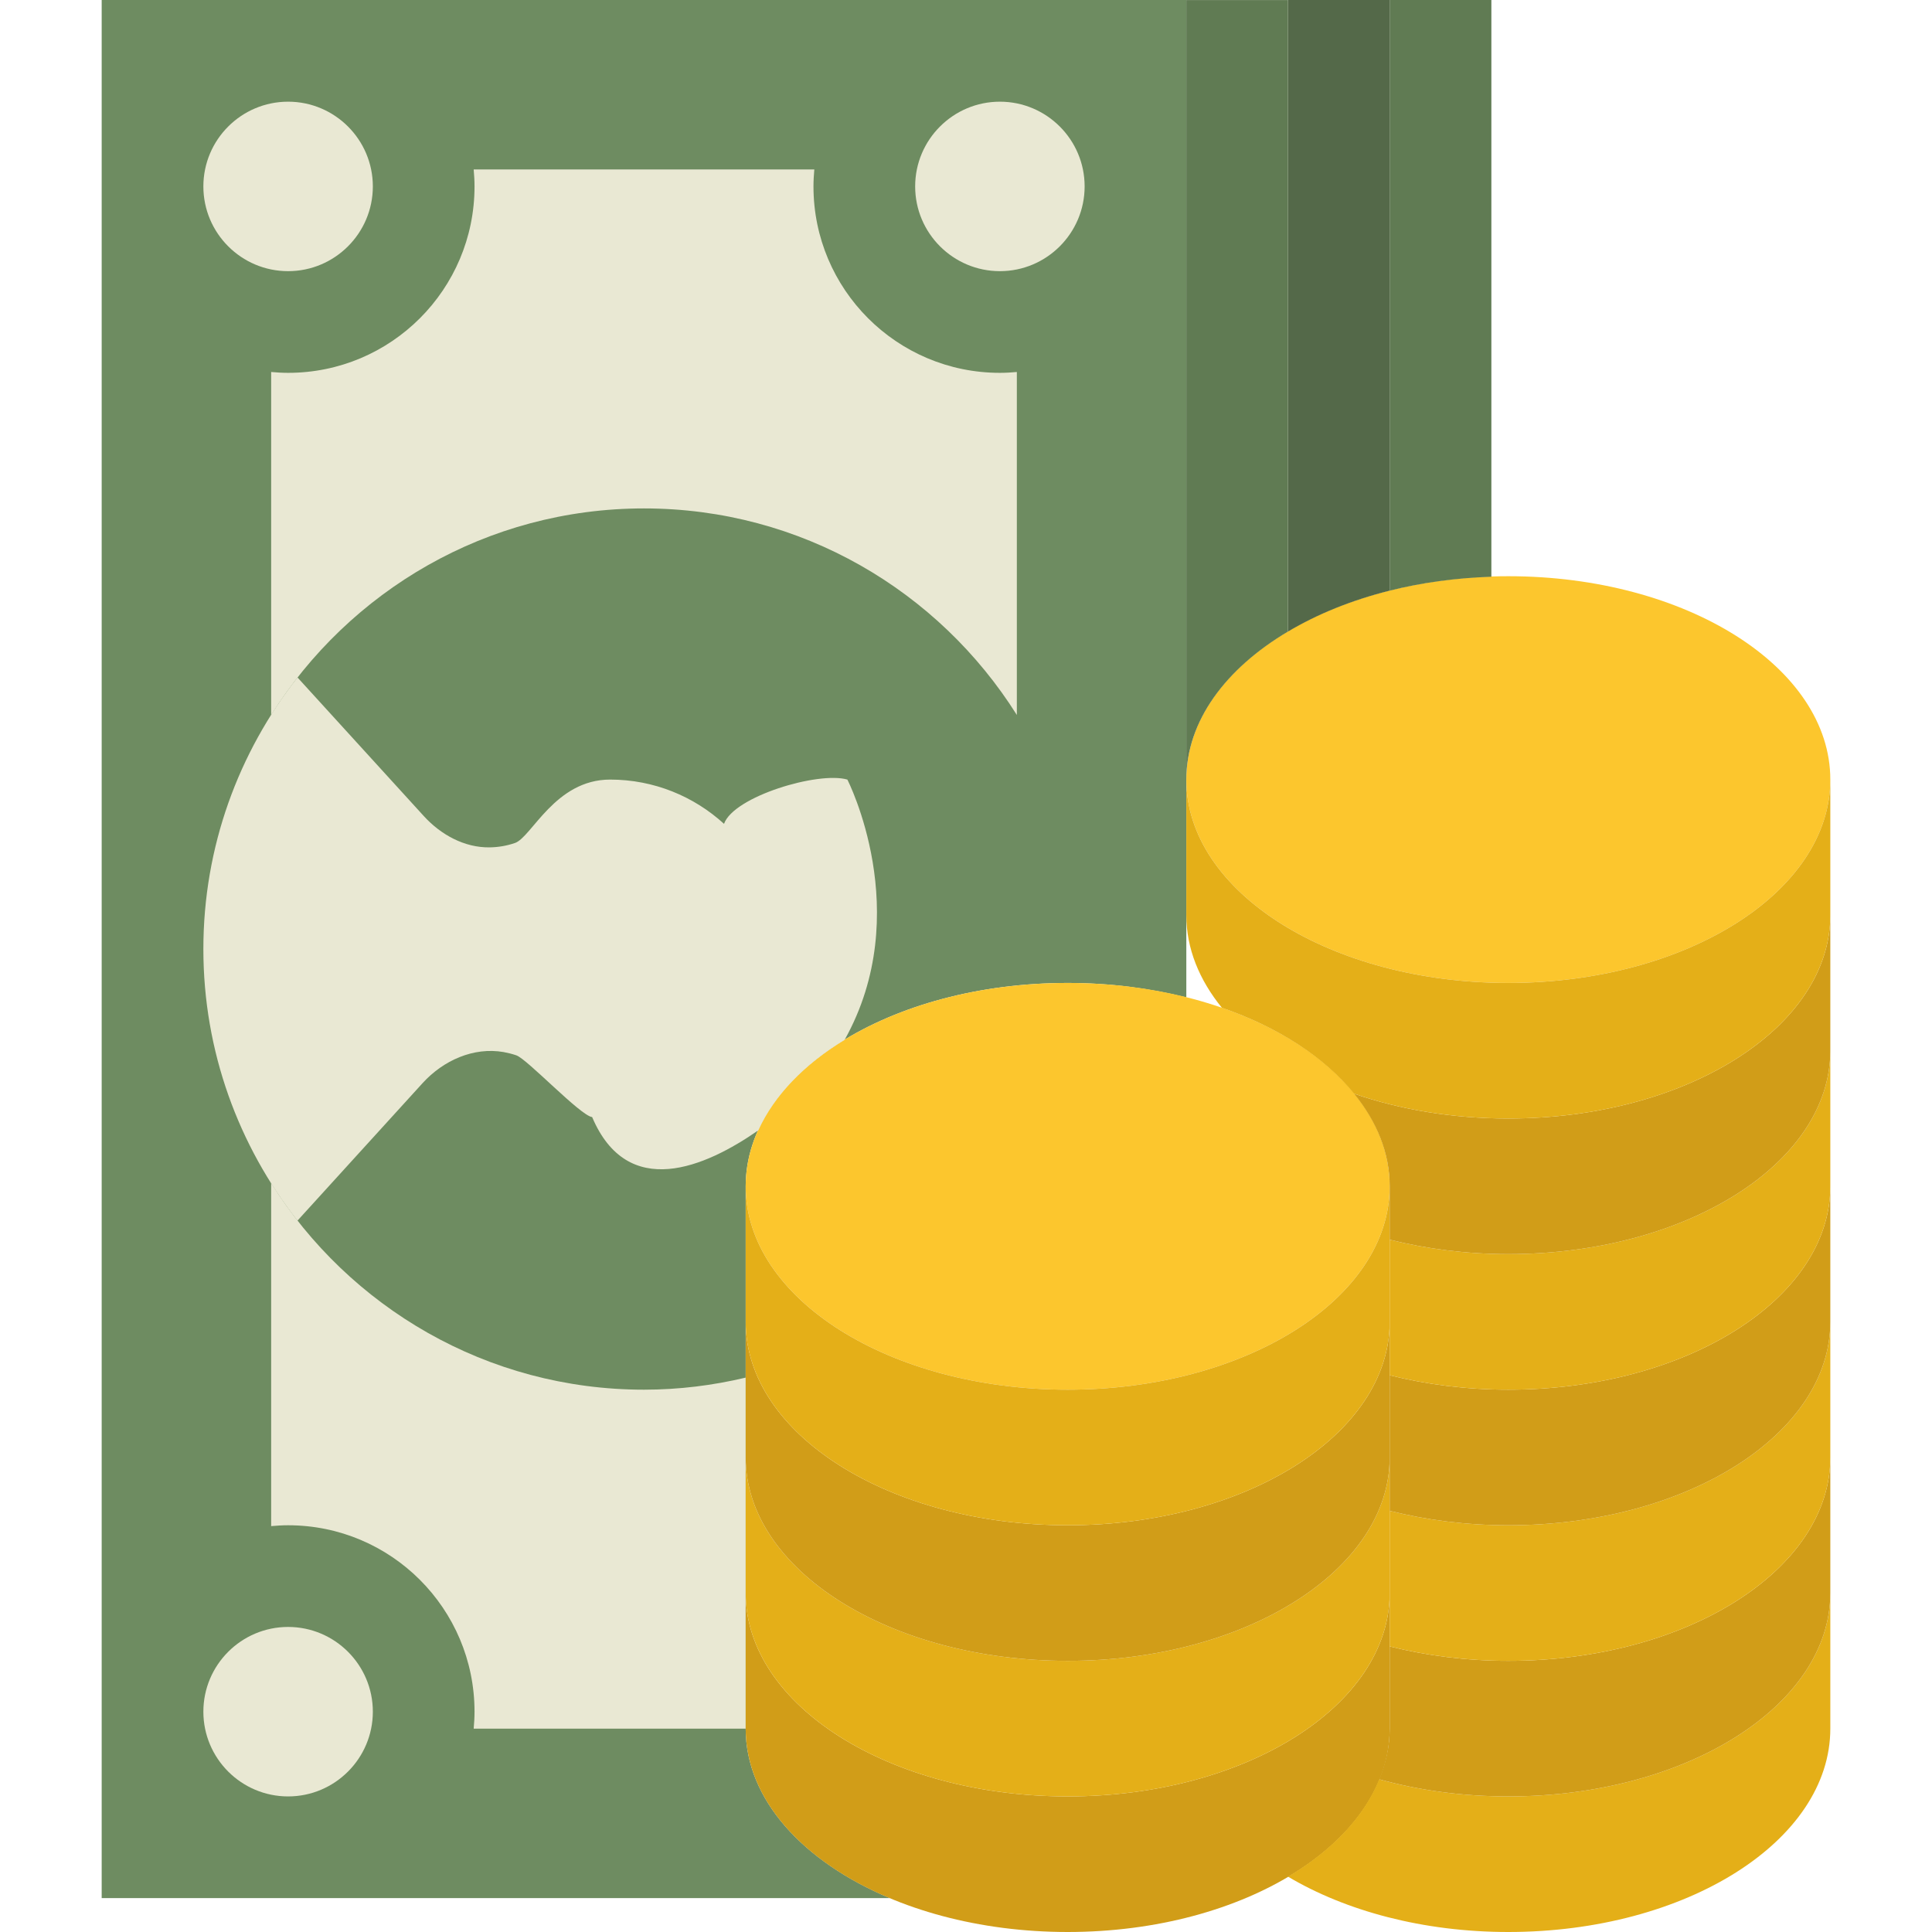
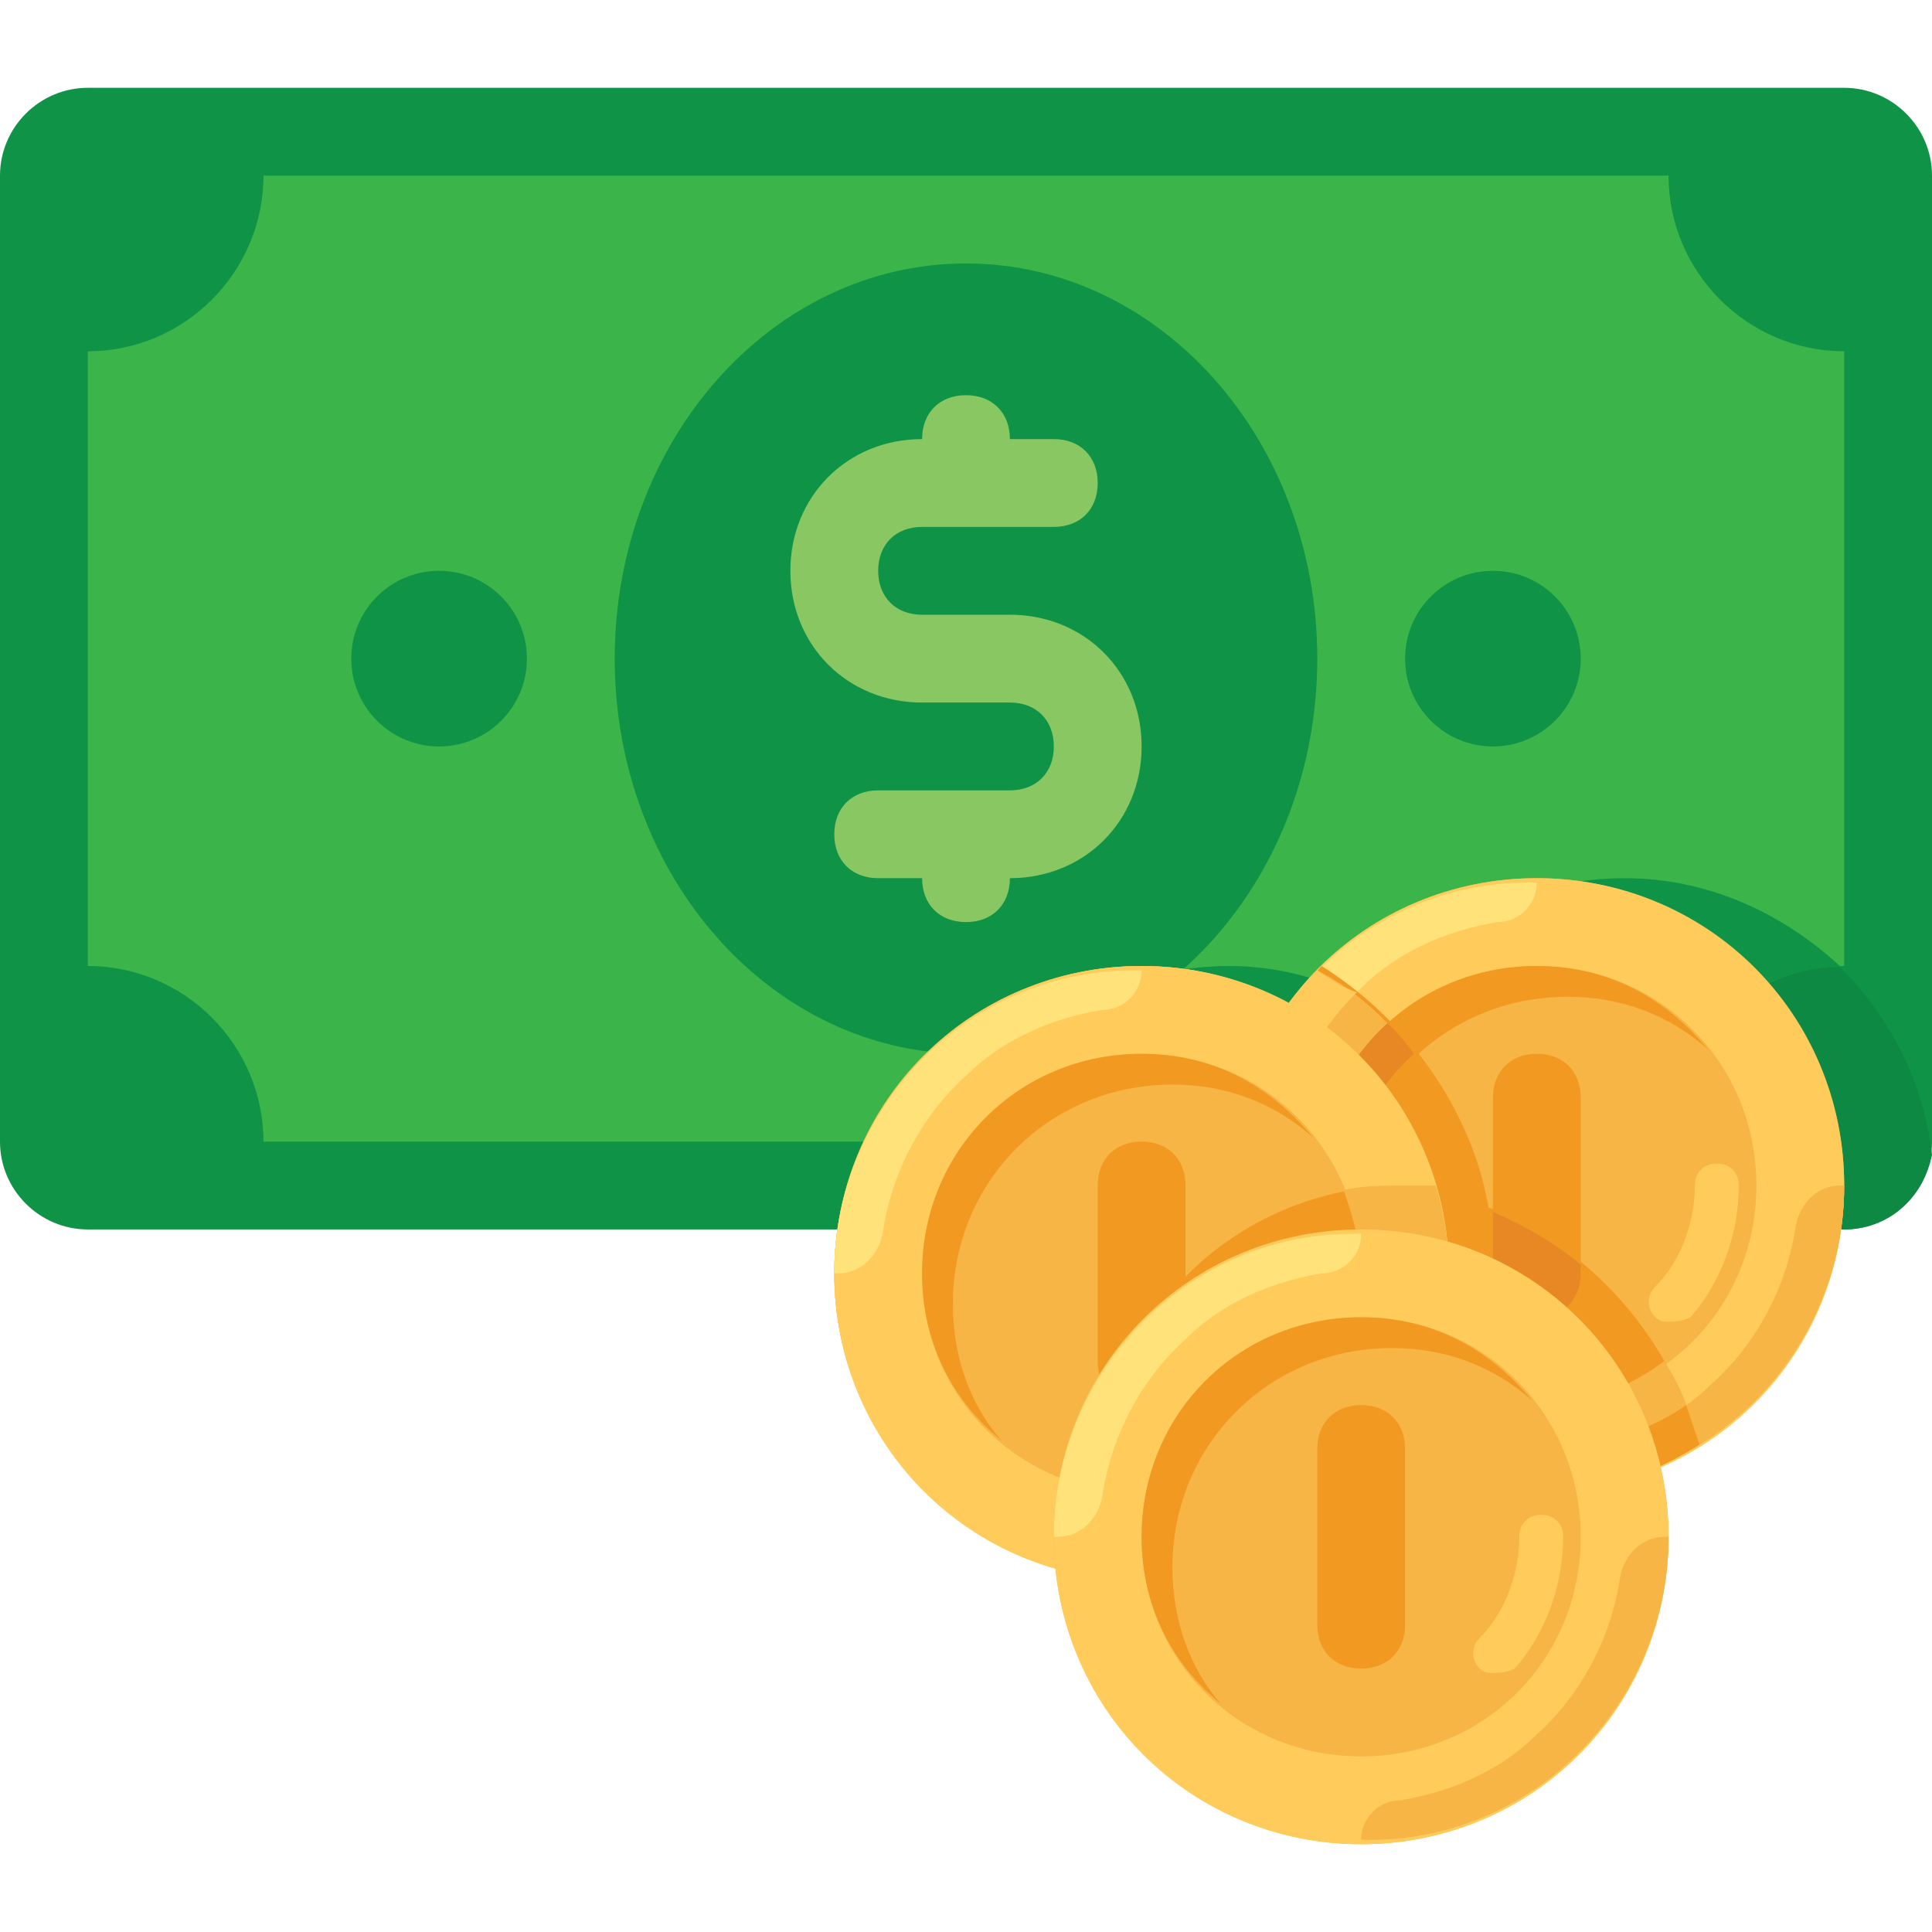
- <svg xmlns="http://www.w3.org/2000/svg" version="1.1" id="Capa_1" x="0px" y="0px" viewBox="0 0 57 57" style="enable-background:new 0 0 57 57;" xml:space="preserve">
-   <g id="XMLID_78_">
-     <path id="XMLID_127_" style="fill:#6E8C61;" d="M22,51v-4v-4v-4v-4c0-3.314,4.253-6,9.5-6c1.237,0,2.416,0.154,3.5,0.426V0H3v56   h23.253C23.691,54.925,22,53.088,22,51" />
-     <path id="XMLID_126_" style="fill:#E9E8D3;" d="M8,21.094C10.301,17.438,14.361,15,19,15c4.639,0,8.699,2.437,11,6.094V10.975   C29.835,10.99,29.669,11,29.5,11C26.462,11,24,8.537,24,5.5c0-0.169,0.01-0.335,0.025-0.5H13.975C13.99,5.165,14,5.331,14,5.5   c0,3.037-2.462,5.5-5.5,5.5c-0.169,0-0.335-0.01-0.5-0.025V21.094z" />
-     <path id="XMLID_125_" style="fill:#E9E8D3;" d="M22,43v-2.356C21.037,40.873,20.034,41,19,41c-4.639,0-8.699-2.437-11-6.094v10.119   C8.165,45.01,8.331,45,8.5,45c3.038,0,5.5,2.462,5.5,5.5c0,0.169-0.01,0.335-0.025,0.5H22v-4V43z" />
-     <path id="XMLID_124_" style="fill:#E9E8D3;" d="M27,5.5C27,4.121,28.121,3,29.5,3C30.879,3,32,4.121,32,5.5S30.879,8,29.5,8   C28.121,8,27,6.879,27,5.5" />
-     <path id="XMLID_123_" style="fill:#E9E8D3;" d="M6,5.5C6,4.121,7.121,3,8.5,3C9.879,3,11,4.121,11,5.5S9.879,8,8.5,8   C7.121,8,6,6.879,6,5.5" />
-     <path id="XMLID_122_" style="fill:#E9E8D3;" d="M6,50.5C6,49.121,7.121,48,8.5,48c1.379,0,2.5,1.121,2.5,2.5S9.879,53,8.5,53   C7.121,53,6,51.879,6,50.5" />
-     <path id="XMLID_121_" style="fill:#FCC62D;" d="M41,35c0,3.314-4.253,6-9.5,6c-5.247,0-9.5-2.686-9.5-6s4.253-6,9.5-6   C36.747,29,41,31.686,41,35" />
-     <path id="XMLID_120_" style="fill:#D19D18;" d="M31.5,53c-5.247,0-9.5-2.686-9.5-6v4c0,3.314,4.253,6,9.5,6   c5.247,0,9.5-2.686,9.5-6v-4C41,50.314,36.747,53,31.5,53" />
-     <path id="XMLID_119_" style="fill:#E4AF18;" d="M31.5,49c-5.247,0-9.5-2.686-9.5-6v4c0,3.314,4.253,6,9.5,6   c5.247,0,9.5-2.686,9.5-6v-4C41,46.314,36.747,49,31.5,49" />
-     <path id="XMLID_118_" style="fill:#D19D18;" d="M31.5,45c-5.247,0-9.5-2.686-9.5-6v4c0,3.314,4.253,6,9.5,6   c5.247,0,9.5-2.686,9.5-6v-4C41,42.314,36.747,45,31.5,45" />
-     <path id="XMLID_117_" style="fill:#E4AF18;" d="M31.5,41c-5.247,0-9.5-2.686-9.5-6v4c0,3.314,4.253,6,9.5,6   c5.247,0,9.5-2.686,9.5-6v-4C41,38.314,36.747,41,31.5,41" />
-     <path id="XMLID_116_" style="fill:#FCC62D;" d="M54,23c0,3.314-4.253,6-9.5,6S35,26.314,35,23s4.253-6,9.5-6S54,19.686,54,23" />
-     <path id="XMLID_115_" style="fill:#E9E8D3;" d="M24.919,30.679C27.018,26.929,25,23,25,23c-0.853-0.249-3.352,0.496-3.639,1.306   C20.474,23.497,19.296,23,18,23c-1.625,0-2.313,1.7-2.807,1.871C14.951,24.954,14.7,24.996,14.449,25   c-0.746,0.012-1.444-0.373-1.946-0.924l-3.726-4.089C7.043,22.196,6,24.974,6,28c0,3.026,1.043,5.804,2.776,8.013l3.693-4.059   c0.607-0.666,1.501-1.07,2.388-0.915c0.126,0.023,0.251,0.054,0.375,0.096c0.321,0.108,1.893,1.783,2.238,1.822   c1.048,2.471,3.334,1.482,4.903,0.391C22.841,32.317,23.728,31.402,24.919,30.679" />
-     <path id="XMLID_114_" style="fill:#E4AF18;" d="M44.5,53c-1.356,0-2.642-0.182-3.809-0.505c-0.455,1.117-1.401,2.106-2.691,2.872   C39.7,56.377,41.982,57,44.5,57c5.247,0,9.5-2.686,9.5-6v-4C54,50.314,49.747,53,44.5,53" />
-     <path id="XMLID_113_" style="fill:#D19D18;" d="M44.5,49c-1.237,0-2.416-0.154-3.5-0.426V51c0,0.517-0.115,1.016-0.309,1.495   C41.858,52.818,43.144,53,44.5,53c5.247,0,9.5-2.686,9.5-6v-4C54,46.314,49.747,49,44.5,49" />
-     <path id="XMLID_112_" style="fill:#E4AF18;" d="M44.5,45c-1.237,0-2.416-0.154-3.5-0.426V47v1.574C42.084,48.846,43.263,49,44.5,49   c5.247,0,9.5-2.686,9.5-6v-4C54,42.314,49.747,45,44.5,45" />
-     <path id="XMLID_111_" style="fill:#D19D18;" d="M44.5,41c-1.237,0-2.416-0.154-3.5-0.426V43v1.574C42.084,44.846,43.263,45,44.5,45   c5.247,0,9.5-2.686,9.5-6v-4C54,38.314,49.747,41,44.5,41" />
-     <path id="XMLID_110_" style="fill:#E4AF18;" d="M44.5,37c-1.237,0-2.416-0.154-3.5-0.426V39v1.574C42.084,40.846,43.263,41,44.5,41   c5.247,0,9.5-2.686,9.5-6v-4C54,34.314,49.747,37,44.5,37" />
-     <path id="XMLID_109_" style="fill:#D19D18;" d="M44.5,33c-1.648,0-3.198-0.266-4.549-0.732C40.617,33.088,41,34.015,41,35v1.574   C42.084,36.846,43.263,37,44.5,37c5.247,0,9.5-2.686,9.5-6v-4C54,30.314,49.747,33,44.5,33" />
-     <path id="XMLID_108_" style="fill:#E4AF18;" d="M44.5,29c-5.247,0-9.5-2.686-9.5-6v4c0,0.985,0.383,1.912,1.049,2.732   c1.671,0.577,3.031,1.464,3.902,2.536C41.302,32.734,42.852,33,44.5,33c5.247,0,9.5-2.686,9.5-6v-4C54,26.314,49.747,29,44.5,29" />
-     <path id="XMLID_107_" style="fill:#607B53;" d="M44,17.016V0h-3v17.426C41.936,17.191,42.945,17.051,44,17.016" />
-     <path id="XMLID_106_" style="fill:#546949;" d="M41,17.426V0h-3v18.633C38.864,18.119,39.878,17.707,41,17.426" />
-     <path id="XMLID_77_" style="fill:#607B53;" d="M38,18.632V0.001h-3v23C35,21.276,36.157,19.727,38,18.632" />
+ <svg xmlns="http://www.w3.org/2000/svg" version="1.1" id="Capa_1" x="0px" y="0px" viewBox="0 0 512 512" style="enable-background:new 0 0 512 512;" xml:space="preserve">
+   <path style="fill:#0E9347;" d="M488.727,325.818H23.273C10.473,325.818,0,315.345,0,302.545v-256  c0-12.8,10.473-23.273,23.273-23.273h465.455c12.8,0,23.273,10.473,23.273,23.273v256C512,315.345,501.527,325.818,488.727,325.818z  " />
+   <path style="fill:#0D8944;" d="M430.545,232.727c-26.764,0-51.2,12.8-65.164,33.745C353.745,260.655,340.945,256,325.818,256  c-40.727,0-74.473,30.255-80.291,69.818h243.2c11.636,0,20.945-8.145,23.273-19.782  C507.345,265.309,472.436,232.727,430.545,232.727z" />
+   <path style="fill:#3BB54A;" d="M442.182,302.545H69.818c0-25.6-20.945-46.545-46.545-46.545V93.091  c25.6,0,46.545-20.945,46.545-46.545h372.364c0,25.6,20.945,46.545,46.545,46.545V256C463.127,256,442.182,276.945,442.182,302.545z  " />
+   <g>
+     <path style="fill:#0E9347;" d="M430.545,232.727c-26.764,0-51.2,12.8-65.164,33.745C353.745,260.655,340.945,256,325.818,256   c-32.582,0-60.509,18.618-73.309,46.545h189.673c0-25.6,19.782-45.382,45.382-46.545   C472.436,242.036,452.655,232.727,430.545,232.727z" />
+     <ellipse style="fill:#0E9347;" cx="256" cy="174.545" rx="93.091" ry="104.727" />
+     <circle style="fill:#0E9347;" cx="116.364" cy="174.545" r="23.273" />
+     <circle style="fill:#0E9347;" cx="395.636" cy="174.545" r="23.273" />
  </g>
+   <path style="fill:#89C763;" d="M267.636,162.909h-23.273c-6.982,0-11.636-4.655-11.636-11.636c0-6.982,4.655-11.636,11.636-11.636  h34.909c6.982,0,11.636-4.655,11.636-11.636c0-6.982-4.655-11.636-11.636-11.636h-11.636c0-6.982-4.655-11.636-11.636-11.636  c-6.982,0-11.636,4.655-11.636,11.636c-19.782,0-34.909,15.127-34.909,34.909s15.127,34.909,34.909,34.909h23.273  c6.982,0,11.636,4.655,11.636,11.636c0,6.982-4.655,11.636-11.636,11.636h-34.909c-6.982,0-11.636,4.655-11.636,11.636  c0,6.982,4.655,11.636,11.636,11.636h11.636c0,6.982,4.655,11.636,11.636,11.636c6.982,0,11.636-4.655,11.636-11.636  c19.782,0,34.909-15.127,34.909-34.909S287.418,162.909,267.636,162.909z" />
+   <circle style="fill:#FFCA5D;" cx="302.545" cy="337.455" r="81.455" />
+   <circle style="fill:#F6B545;" cx="407.273" cy="314.182" r="81.455" />
+   <path style="fill:#FFCB5B;" d="M407.273,232.727c-45.382,0-81.455,36.073-81.455,81.455s36.073,81.455,81.455,81.455  s81.455-36.073,81.455-81.455S452.655,232.727,407.273,232.727z M407.273,372.364c-32.582,0-58.182-25.6-58.182-58.182  S374.691,256,407.273,256s58.182,25.6,58.182,58.182S439.855,372.364,407.273,372.364z" />
+   <path style="fill:#F6B545;" d="M407.273,394.473L407.273,394.473c45.382,1.164,81.455-36.073,81.455-80.291h-1.164  c-5.818,0-10.473,4.655-11.636,10.473c-2.327,16.291-10.473,31.418-22.109,41.891c-9.309,9.309-22.109,15.127-36.073,17.454  C411.927,384,407.273,388.655,407.273,394.473z" />
+   <path style="fill:#FFE27A;" d="M407.273,233.891L407.273,233.891c-45.382-1.164-81.455,36.073-81.455,80.291h1.164  c5.818,0,10.473-4.655,11.636-10.473c2.327-16.291,10.473-31.418,22.109-41.891c9.309-9.309,22.109-15.127,36.073-17.455  C402.618,244.364,407.273,239.709,407.273,233.891z" />
+   <path style="fill:#F19920;" d="M357.236,322.327c0-32.582,25.6-58.182,58.182-58.182c13.964,0,26.764,4.655,37.236,13.964  C441.018,264.145,425.891,256,407.273,256c-32.582,0-58.182,25.6-58.182,58.182c0,18.618,8.145,33.745,20.945,44.218  C361.891,349.091,357.236,336.291,357.236,322.327z" />
+   <path style="fill:#FFCB5B;" d="M442.182,350.255c-1.164,0-2.327,0-3.491-1.164c-2.327-2.327-2.327-5.818,0-8.145  c6.982-6.982,10.473-17.455,10.473-26.764c0-3.491,2.327-5.818,5.818-5.818c3.491,0,5.818,2.327,5.818,5.818  c0,12.8-4.655,25.6-12.8,34.909C445.673,350.255,443.345,350.255,442.182,350.255z" />
+   <g>
+     <path style="fill:#F19920;" d="M407.273,349.091c-6.982,0-11.636-4.655-11.636-11.636v-46.545c0-6.982,4.655-11.636,11.636-11.636   s11.636,4.655,11.636,11.636v46.545C418.909,344.436,414.255,349.091,407.273,349.091z" />
+     <path style="fill:#F19920;" d="M450.327,382.836c-8.145-29.091-29.091-52.364-55.855-62.836c-4.655-26.764-22.109-50.036-44.218-64   c-13.964,15.127-23.273,34.909-23.273,57.018c0,45.382,36.073,81.455,81.455,81.455   C423.564,395.636,437.527,390.982,450.327,382.836z" />
+   </g>
+   <g>
+     <path style="fill:#E78825;" d="M370.036,358.4c-8.145-10.473-13.964-23.273-13.964-37.236c0-16.291,6.982-31.418,18.618-41.891   c-2.327-3.491-4.655-5.818-6.982-8.145c-11.636,10.473-18.618,25.6-18.618,43.055C349.091,332.8,357.236,347.927,370.036,358.4z" />
+     <path style="fill:#E78825;" d="M395.636,321.164v16.291c0,6.982,4.655,11.636,11.636,11.636s11.636-4.655,11.636-11.636v-2.327   C411.927,329.309,403.782,324.655,395.636,321.164z" />
+   </g>
+   <path style="fill:#F6B545;" d="M450.327,382.836c-2.327-8.145-4.655-15.127-9.309-22.109c-9.309,6.982-20.945,11.636-33.745,11.636  c-32.582,0-58.182-25.6-58.182-58.182c0-17.455,6.982-32.582,18.618-43.055c-5.818-5.818-11.636-10.473-18.618-13.964  c-13.964,15.127-23.273,34.909-23.273,57.018c0,45.382,36.073,81.455,81.455,81.455  C423.564,395.636,437.527,390.982,450.327,382.836z" />
+   <path style="fill:#F19920;" d="M446.836,372.364c-8.145,5.818-18.618,9.309-29.091,11.636c-5.818,1.164-10.473,5.818-10.473,11.636  l0,0c16.291,0,30.255-4.655,43.055-12.8C449.164,379.345,448,375.855,446.836,372.364z" />
+   <path style="fill:#FFCB5B;" d="M349.091,257.164c-13.964,15.127-23.273,34.909-23.273,57.018h1.164  c5.818,0,10.473-4.655,11.636-10.473c2.327-16.291,10.473-30.255,20.945-40.727C356.073,261.818,352.582,259.491,349.091,257.164z" />
+   <circle style="fill:#F6B545;" cx="302.545" cy="337.455" r="81.455" />
+   <path style="fill:#F19920;" d="M290.909,395.636c0,8.145,1.164,15.127,3.491,23.273c2.327,0,5.818,0,8.145,0  c45.382,0,81.455-36.073,81.455-81.455c0-8.145-1.164-15.127-3.491-23.273c-2.327,0-5.818,0-8.145,0  C326.982,314.182,290.909,350.255,290.909,395.636z" />
+   <path style="fill:#FFCB5B;" d="M302.545,256c-45.382,0-81.455,36.073-81.455,81.455s36.073,81.455,81.455,81.455  S384,382.836,384,337.455S347.927,256,302.545,256z M302.545,395.636c-32.582,0-58.182-25.6-58.182-58.182  s25.6-58.182,58.182-58.182s58.182,25.6,58.182,58.182S335.127,395.636,302.545,395.636z" />
+   <path style="fill:#F6B545;" d="M302.545,417.745L302.545,417.745C347.927,418.909,384,381.673,384,337.455h-1.164  c-5.818,0-10.473,4.655-11.636,10.473c-2.327,16.291-10.473,31.418-22.109,41.891c-9.309,9.309-22.109,15.127-36.073,17.455  C307.2,407.273,302.545,411.927,302.545,417.745z" />
+   <path style="fill:#FFE27A;" d="M302.545,257.164L302.545,257.164c-45.382-1.164-81.455,36.073-81.455,80.291h1.164  c5.818,0,10.473-4.655,11.636-10.473c2.327-16.291,10.473-31.418,22.109-41.891c9.309-9.309,22.109-15.127,36.073-17.455  C297.891,267.636,302.545,262.982,302.545,257.164z" />
+   <path style="fill:#F19920;" d="M252.509,345.6c0-32.582,25.6-58.182,58.182-58.182c13.964,0,26.764,4.655,37.236,13.964  c-11.636-13.964-26.764-22.109-45.382-22.109c-32.582,0-58.182,25.6-58.182,58.182c0,18.618,8.145,33.745,20.945,44.218  C257.164,372.364,252.509,359.564,252.509,345.6z" />
+   <path style="fill:#FFCB5B;" d="M337.455,373.527c-1.164,0-2.327,0-3.491-1.164c-2.327-2.327-2.327-5.818,0-8.145  c6.982-6.982,10.473-17.455,10.473-26.764c0-3.491,2.327-5.818,5.818-5.818c3.491,0,5.818,2.327,5.818,5.818  c0,12.8-4.655,25.6-12.8,34.909C340.945,373.527,338.618,373.527,337.455,373.527z" />
+   <path style="fill:#F19920;" d="M302.545,372.364c-6.982,0-11.636-4.655-11.636-11.636v-46.545c0-6.982,4.655-11.636,11.636-11.636  c6.982,0,11.636,4.655,11.636,11.636v46.545C314.182,367.709,309.527,372.364,302.545,372.364z" />
+   <g>
+     <path style="fill:#F6B545;" d="M356.073,315.345c2.327,6.982,4.655,13.964,4.655,22.109c0,32.582-25.6,58.182-58.182,58.182   c-3.491,0-8.145,0-11.636-1.164v1.164c0,8.145,1.164,15.127,3.491,23.273c2.327,0,5.818,0,8.145,0   c45.382,0,81.455-36.073,81.455-81.455c0-8.145-1.164-15.127-3.491-23.273c-2.327,0-5.818,0-8.145,0   C366.545,314.182,361.891,314.182,356.073,315.345z" />
+     <circle style="fill:#F6B545;" cx="360.727" cy="407.273" r="81.455" />
+   </g>
+   <path style="fill:#FFCB5B;" d="M360.727,325.818c-45.382,0-81.455,36.073-81.455,81.455s36.073,81.455,81.455,81.455  s81.455-36.073,81.455-81.455S406.109,325.818,360.727,325.818z M360.727,465.455c-32.582,0-58.182-25.6-58.182-58.182  s25.6-58.182,58.182-58.182s58.182,25.6,58.182,58.182S393.309,465.455,360.727,465.455z" />
+   <path style="fill:#F6B545;" d="M360.727,487.564L360.727,487.564c45.382,1.164,81.455-36.073,81.455-80.291h-1.164  c-5.818,0-10.473,4.655-11.636,10.473c-2.327,16.291-10.473,31.418-22.109,41.891c-9.309,9.309-22.109,15.127-36.073,17.455  C365.382,477.091,360.727,481.745,360.727,487.564z" />
+   <path style="fill:#FFE27A;" d="M360.727,326.982L360.727,326.982c-45.382-1.164-81.455,36.073-81.455,80.291h1.164  c5.818,0,10.473-4.655,11.636-10.473c2.327-16.291,10.473-31.418,22.109-41.891c9.309-9.309,22.109-15.127,36.073-17.455  C356.073,337.455,360.727,332.8,360.727,326.982z" />
+   <path style="fill:#F19920;" d="M310.691,415.418c0-32.582,25.6-58.182,58.182-58.182c13.964,0,26.764,4.655,37.236,13.964  c-11.636-13.964-26.764-22.109-45.382-22.109c-32.582,0-58.182,25.6-58.182,58.182c0,18.618,8.145,33.745,20.945,44.218  C315.345,442.182,310.691,429.382,310.691,415.418z" />
+   <path style="fill:#FFCB5B;" d="M395.636,443.345c-1.164,0-2.327,0-3.491-1.164c-2.327-2.327-2.327-5.818,0-8.145  c6.982-6.982,10.473-17.455,10.473-26.764c0-3.491,2.327-5.818,5.818-5.818s5.818,2.327,5.818,5.818c0,12.8-4.655,25.6-12.8,34.909  C399.127,443.345,396.8,443.345,395.636,443.345z" />
+   <path style="fill:#F19920;" d="M360.727,442.182c-6.982,0-11.636-4.655-11.636-11.636V384c0-6.982,4.655-11.636,11.636-11.636  c6.982,0,11.636,4.655,11.636,11.636v46.545C372.364,437.527,367.709,442.182,360.727,442.182z" />
  <g>
</g>
  <g>
</g>
  <g>
</g>
  <g>
</g>
  <g>
</g>
  <g>
</g>
  <g>
</g>
  <g>
</g>
  <g>
</g>
  <g>
</g>
  <g>
</g>
  <g>
</g>
  <g>
</g>
  <g>
</g>
  <g>
</g>
</svg>
